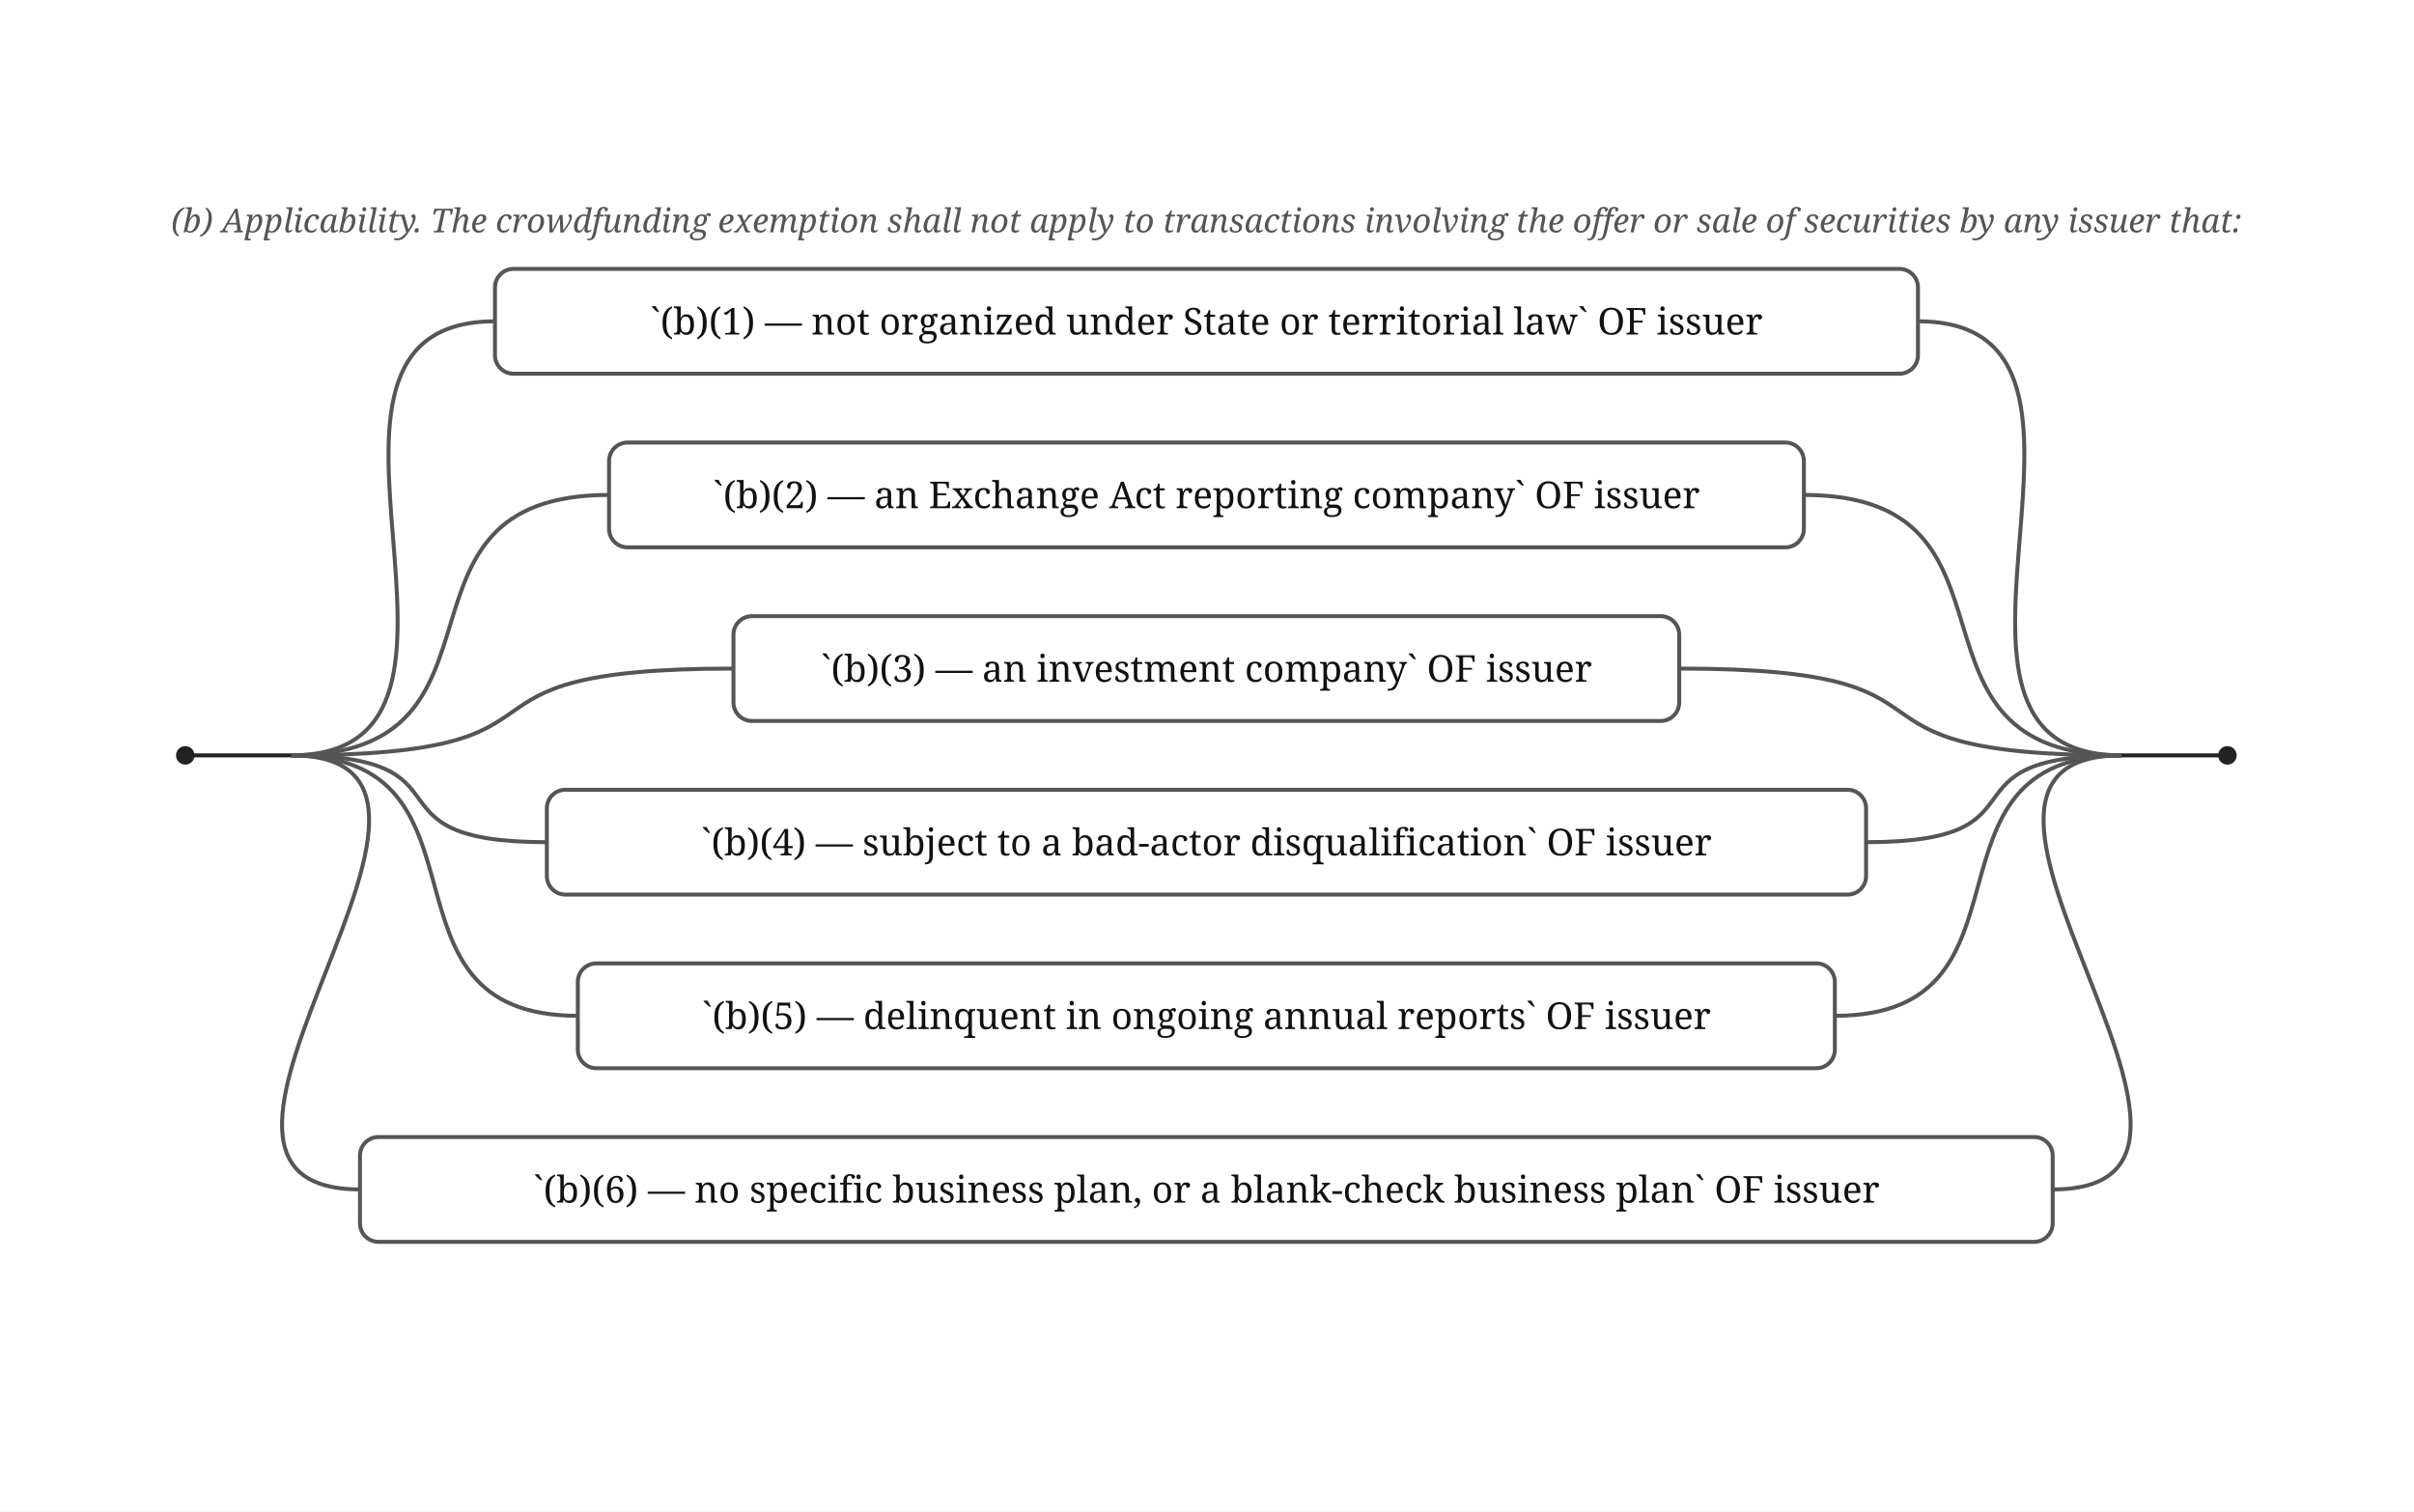
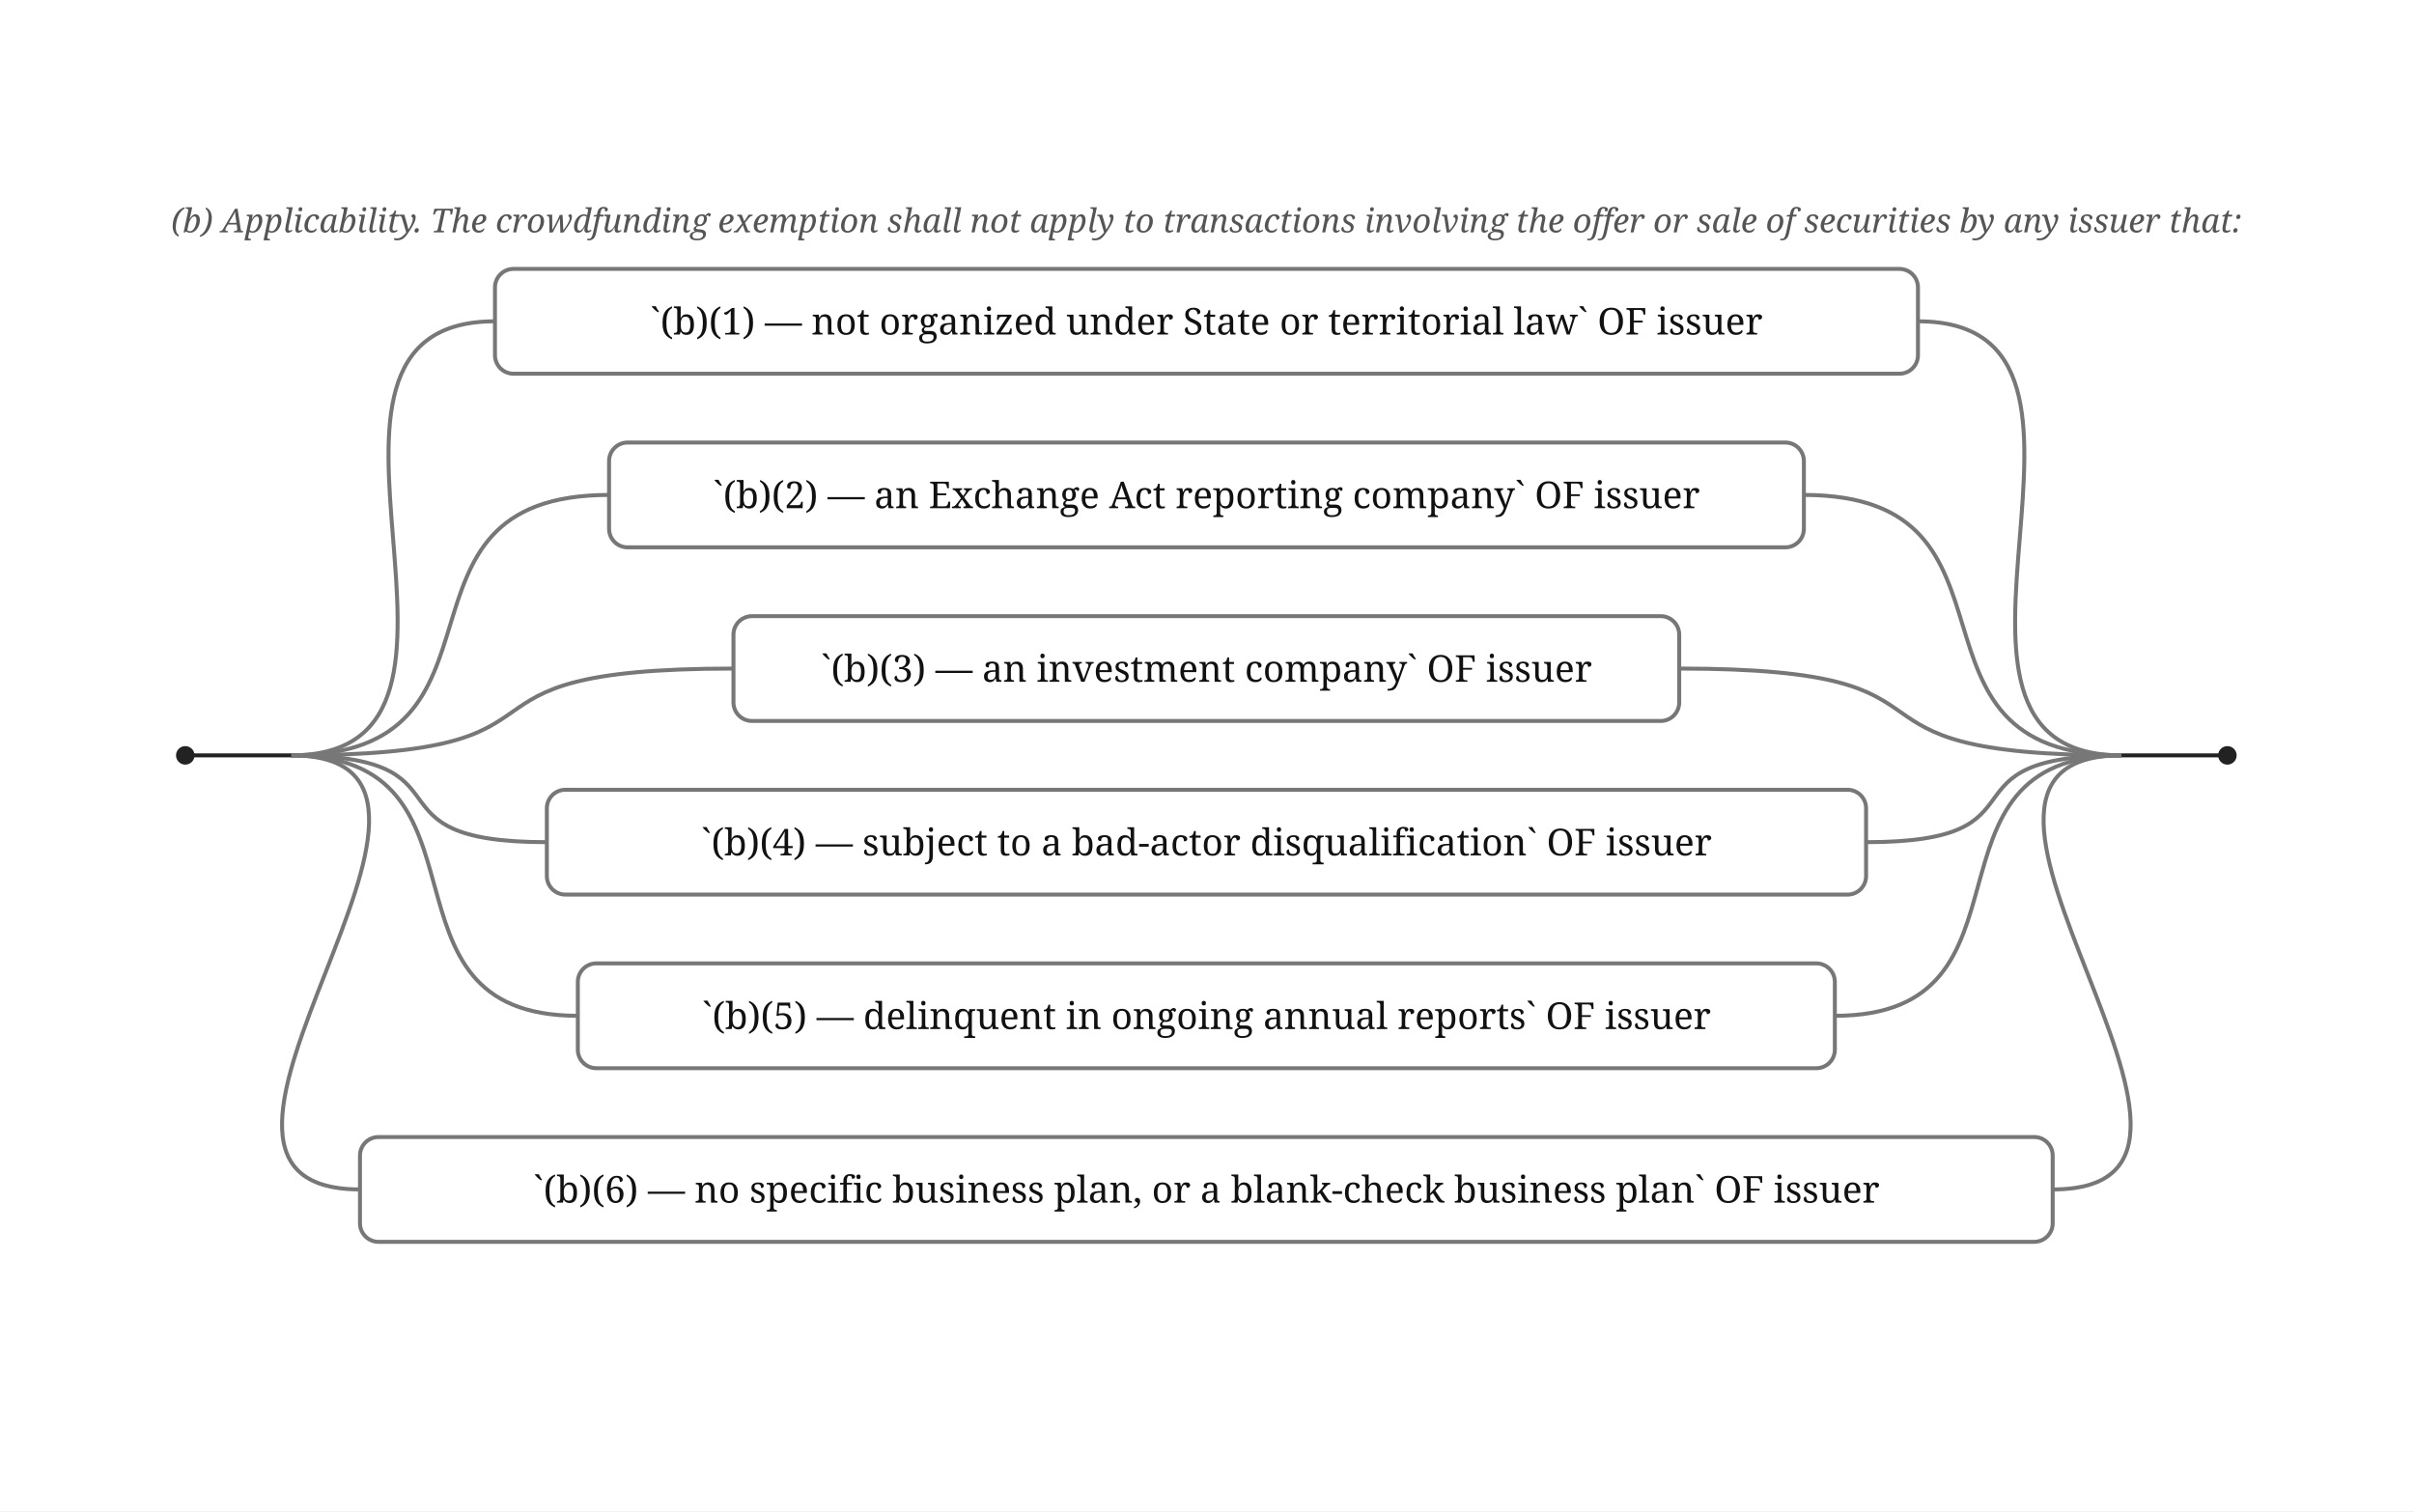
<svg xmlns="http://www.w3.org/2000/svg" width="912" height="571" viewBox="0 0 912 571">
  <rect width="912" height="571" fill="#ffffff" />
-   <rect data-fnid="4" data-value="4" class="lad-box lad-clickable" x="187.0" y="101.6" width="537.6" height="39.6" rx="7" fill="#ffffff" stroke="#555" stroke-width="1.5" />
+   <rect data-fnid="4" data-value="4" class="lad-box lad-clickable" x="187.0" y="101.6" width="537.6" height="39.6" rx="7" fill="#ffffff" stroke="#777" stroke-width="1.5" />
  <text data-fnid="4" x="455.8" y="126.4" font-family="Georgia, serif" font-size="14" text-anchor="middle" fill="#111">`(b)(1) — not organized under State or territorial law` OF issuer</text>
-   <path class="lad-wire lad-clickable" data-fold="2" d="M 110.0,285.4 C 200.2,285.4 96.8,121.4 187.0,121.4" fill="none" stroke="#555" stroke-width="1.5" />
-   <path class="lad-wire lad-clickable" data-fold="2" d="M 724.6,121.4 C 814.8,121.4 711.3,285.4 801.5,285.4" fill="none" stroke="#555" stroke-width="1.5" />
-   <rect data-fnid="6" data-value="6" class="lad-box lad-clickable" x="230.1" y="167.2" width="451.4" height="39.6" rx="7" fill="#ffffff" stroke="#555" stroke-width="1.5" />
+   <path class="lad-wire lad-clickable" data-fold="2" d="M 110.0,285.4 C 200.2,285.4 96.8,121.4 187.0,121.4" fill="none" stroke="#777" stroke-width="1.5" />
+   <path class="lad-wire lad-clickable" data-fold="2" d="M 724.6,121.4 C 814.8,121.4 711.3,285.4 801.5,285.4" fill="none" stroke="#777" stroke-width="1.5" />
+   <rect data-fnid="6" data-value="6" class="lad-box lad-clickable" x="230.1" y="167.2" width="451.4" height="39.6" rx="7" fill="#ffffff" stroke="#777" stroke-width="1.5" />
  <text data-fnid="6" x="455.8" y="192.0" font-family="Georgia, serif" font-size="14" text-anchor="middle" fill="#111">`(b)(2) — an Exchange Act reporting company` OF issuer</text>
-   <path class="lad-wire lad-clickable" data-fold="2" d="M 110.0,285.4 C 200.1,285.4 140.0,187.0 230.1,187.0" fill="none" stroke="#555" stroke-width="1.5" />
-   <path class="lad-wire lad-clickable" data-fold="2" d="M 681.4,187.0 C 771.5,187.0 711.5,285.4 801.5,285.4" fill="none" stroke="#555" stroke-width="1.5" />
-   <rect data-fnid="8" data-value="8" class="lad-box lad-clickable" x="277.1" y="232.8" width="357.3" height="39.6" rx="7" fill="#ffffff" stroke="#555" stroke-width="1.5" />
+   <path class="lad-wire lad-clickable" data-fold="2" d="M 110.0,285.4 C 200.1,285.4 140.0,187.0 230.1,187.0" fill="none" stroke="#777" stroke-width="1.5" />
+   <path class="lad-wire lad-clickable" data-fold="2" d="M 681.4,187.0 C 771.5,187.0 711.5,285.4 801.5,285.4" fill="none" stroke="#777" stroke-width="1.5" />
+   <rect data-fnid="8" data-value="8" class="lad-box lad-clickable" x="277.1" y="232.8" width="357.3" height="39.6" rx="7" fill="#ffffff" stroke="#777" stroke-width="1.5" />
  <text data-fnid="8" x="455.8" y="257.6" font-family="Georgia, serif" font-size="14" text-anchor="middle" fill="#111">`(b)(3) — an investment company` OF issuer</text>
-   <path class="lad-wire lad-clickable" data-fold="2" d="M 110.0,285.4 C 230.0,285.4 157.1,252.6 277.1,252.6" fill="none" stroke="#555" stroke-width="1.5" />
-   <path class="lad-wire lad-clickable" data-fold="2" d="M 634.4,252.6 C 754.4,252.6 681.5,285.4 801.5,285.4" fill="none" stroke="#555" stroke-width="1.5" />
-   <rect data-fnid="10" data-value="10" class="lad-box lad-clickable" x="206.6" y="298.4" width="498.4" height="39.6" rx="7" fill="#ffffff" stroke="#555" stroke-width="1.5" />
+   <path class="lad-wire lad-clickable" data-fold="2" d="M 110.0,285.4 C 230.0,285.4 157.1,252.6 277.1,252.6" fill="none" stroke="#777" stroke-width="1.5" />
+   <path class="lad-wire lad-clickable" data-fold="2" d="M 634.4,252.6 C 754.4,252.6 681.5,285.4 801.5,285.4" fill="none" stroke="#777" stroke-width="1.5" />
+   <rect data-fnid="10" data-value="10" class="lad-box lad-clickable" x="206.6" y="298.4" width="498.4" height="39.6" rx="7" fill="#ffffff" stroke="#777" stroke-width="1.5" />
  <text data-fnid="10" x="455.8" y="323.2" font-family="Georgia, serif" font-size="14" text-anchor="middle" fill="#111">`(b)(4) — subject to a bad-actor disqualification` OF issuer</text>
-   <path class="lad-wire lad-clickable" data-fold="2" d="M 110.0,285.4 C 182.4,285.4 134.1,318.2 206.6,318.2" fill="none" stroke="#555" stroke-width="1.5" />
-   <path class="lad-wire lad-clickable" data-fold="2" d="M 705.0,318.2 C 777.4,318.2 729.1,285.4 801.5,285.4" fill="none" stroke="#555" stroke-width="1.5" />
-   <rect data-fnid="12" data-value="12" class="lad-box lad-clickable" x="218.3" y="364.0" width="474.9" height="39.6" rx="7" fill="#ffffff" stroke="#555" stroke-width="1.5" />
+   <path class="lad-wire lad-clickable" data-fold="2" d="M 110.0,285.4 C 182.4,285.4 134.1,318.2 206.6,318.2" fill="none" stroke="#777" stroke-width="1.5" />
+   <path class="lad-wire lad-clickable" data-fold="2" d="M 705.0,318.2 C 777.4,318.2 729.1,285.4 801.5,285.4" fill="none" stroke="#777" stroke-width="1.5" />
+   <rect data-fnid="12" data-value="12" class="lad-box lad-clickable" x="218.3" y="364.0" width="474.9" height="39.6" rx="7" fill="#ffffff" stroke="#777" stroke-width="1.5" />
  <text data-fnid="12" x="455.8" y="388.8" font-family="Georgia, serif" font-size="14" text-anchor="middle" fill="#111">`(b)(5) — delinquent in ongoing annual reports` OF issuer</text>
-   <path class="lad-wire lad-clickable" data-fold="2" d="M 110.0,285.4 C 191.2,285.4 137.1,383.8 218.3,383.8" fill="none" stroke="#555" stroke-width="1.5" />
-   <path class="lad-wire lad-clickable" data-fold="2" d="M 693.2,383.8 C 774.4,383.8 720.3,285.4 801.5,285.4" fill="none" stroke="#555" stroke-width="1.5" />
-   <rect data-fnid="14" data-value="14" class="lad-box lad-clickable" x="136.0" y="429.6" width="639.5" height="39.6" rx="7" fill="#ffffff" stroke="#555" stroke-width="1.5" />
+   <path class="lad-wire lad-clickable" data-fold="2" d="M 110.0,285.4 C 191.2,285.4 137.1,383.8 218.3,383.8" fill="none" stroke="#777" stroke-width="1.5" />
+   <path class="lad-wire lad-clickable" data-fold="2" d="M 693.2,383.8 C 774.4,383.8 720.3,285.4 801.5,285.4" fill="none" stroke="#777" stroke-width="1.5" />
+   <rect data-fnid="14" data-value="14" class="lad-box lad-clickable" x="136.0" y="429.6" width="639.5" height="39.6" rx="7" fill="#ffffff" stroke="#777" stroke-width="1.5" />
  <text data-fnid="14" x="455.8" y="454.4" font-family="Georgia, serif" font-size="14" text-anchor="middle" fill="#111">`(b)(6) — no specific business plan, or a blank-check business plan` OF issuer</text>
-   <path class="lad-wire lad-clickable" data-fold="2" d="M 110.0,285.4 C 200.2,285.4 45.8,449.4 136.0,449.4" fill="none" stroke="#555" stroke-width="1.5" />
-   <path class="lad-wire lad-clickable" data-fold="2" d="M 775.5,449.4 C 865.7,449.4 711.3,285.4 801.5,285.4" fill="none" stroke="#555" stroke-width="1.5" />
+   <path class="lad-wire lad-clickable" data-fold="2" d="M 110.0,285.4 C 200.2,285.4 45.8,449.4 136.0,449.4" fill="none" stroke="#777" stroke-width="1.5" />
+   <path class="lad-wire lad-clickable" data-fold="2" d="M 775.5,449.4 C 865.7,449.4 711.3,285.4 801.5,285.4" fill="none" stroke="#777" stroke-width="1.5" />
  <text data-fnid="2" data-fold="2" class="lad-clickable" x="455.8" y="87.8" font-family="Georgia, serif" font-size="12.5" text-anchor="middle" fill="#555" font-style="italic">(b) Applicability. The crowdfunding exemption shall not apply to transactions involving the offer or sale of securities by any issuer that:</text>
  <polyline class="lad-wire" points="70.0,285.4 110.0,285.4" fill="none" stroke="#222" stroke-width="1.5" />
  <circle cx="70.0" cy="285.4" r="3.5" fill="#222" />
  <polyline class="lad-wire" points="801.5,285.4 841.5,285.4" fill="none" stroke="#222" stroke-width="1.5" />
  <circle cx="841.5" cy="285.4" r="3.5" fill="#222" />
</svg>
